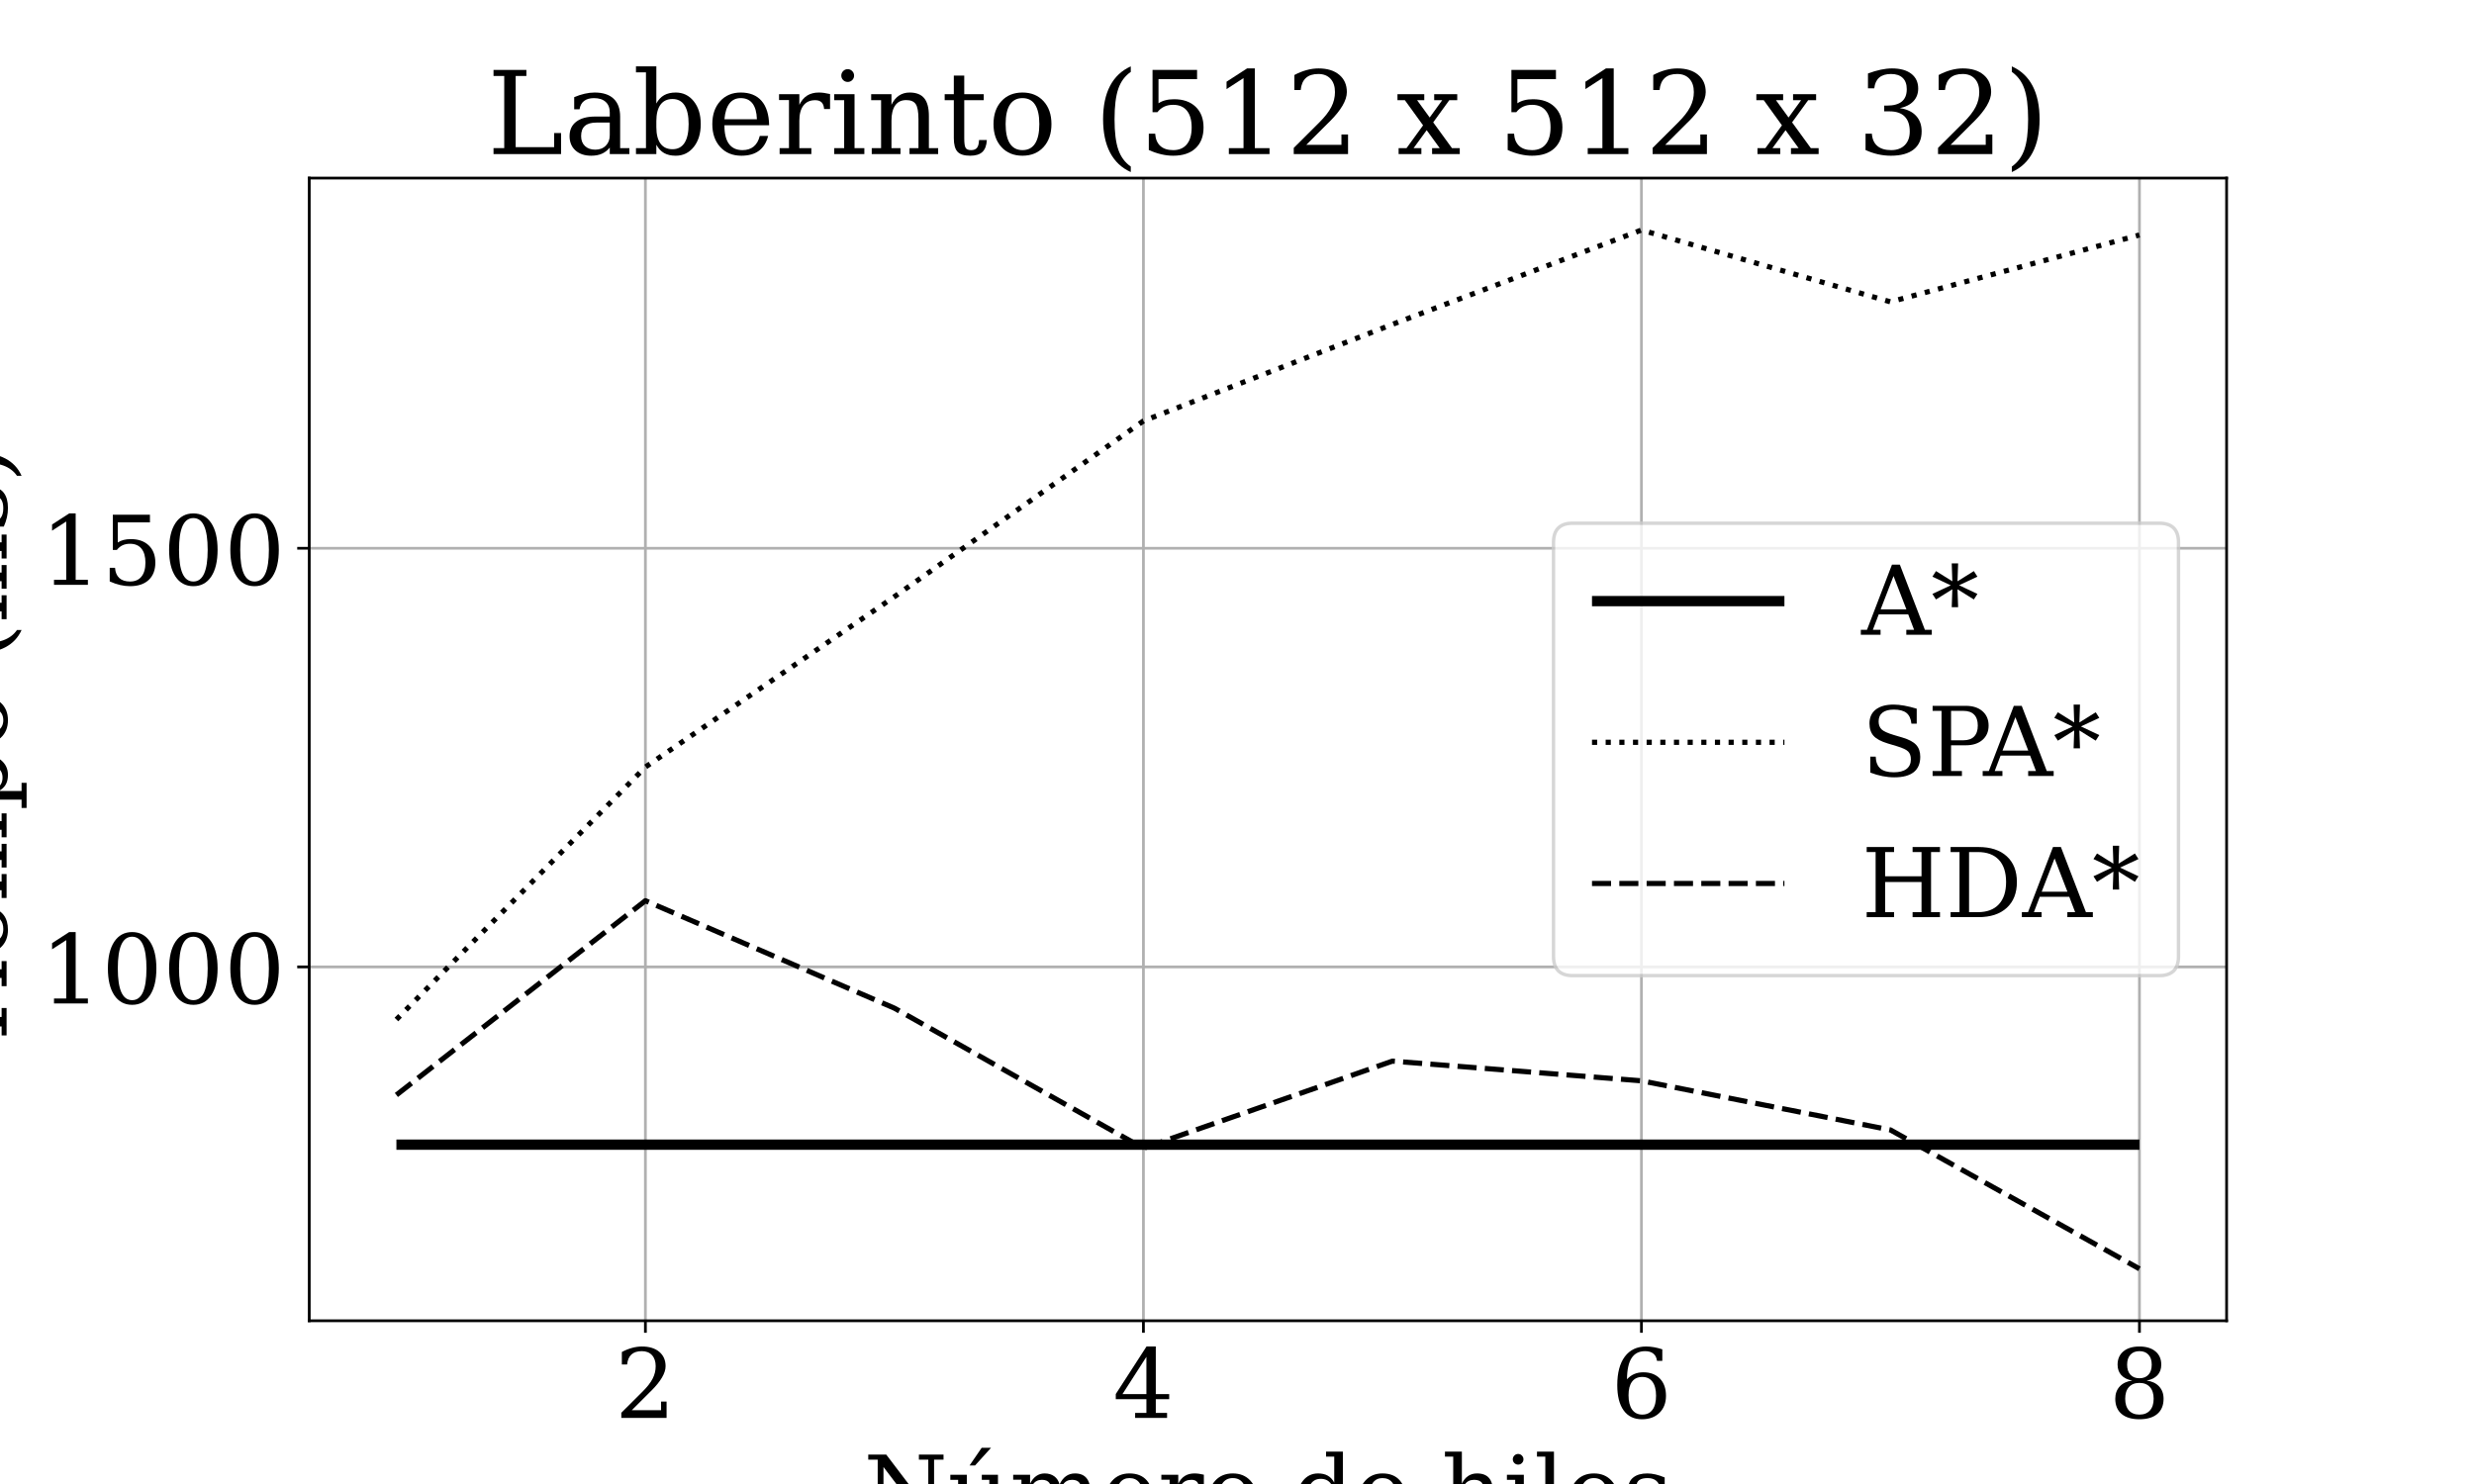
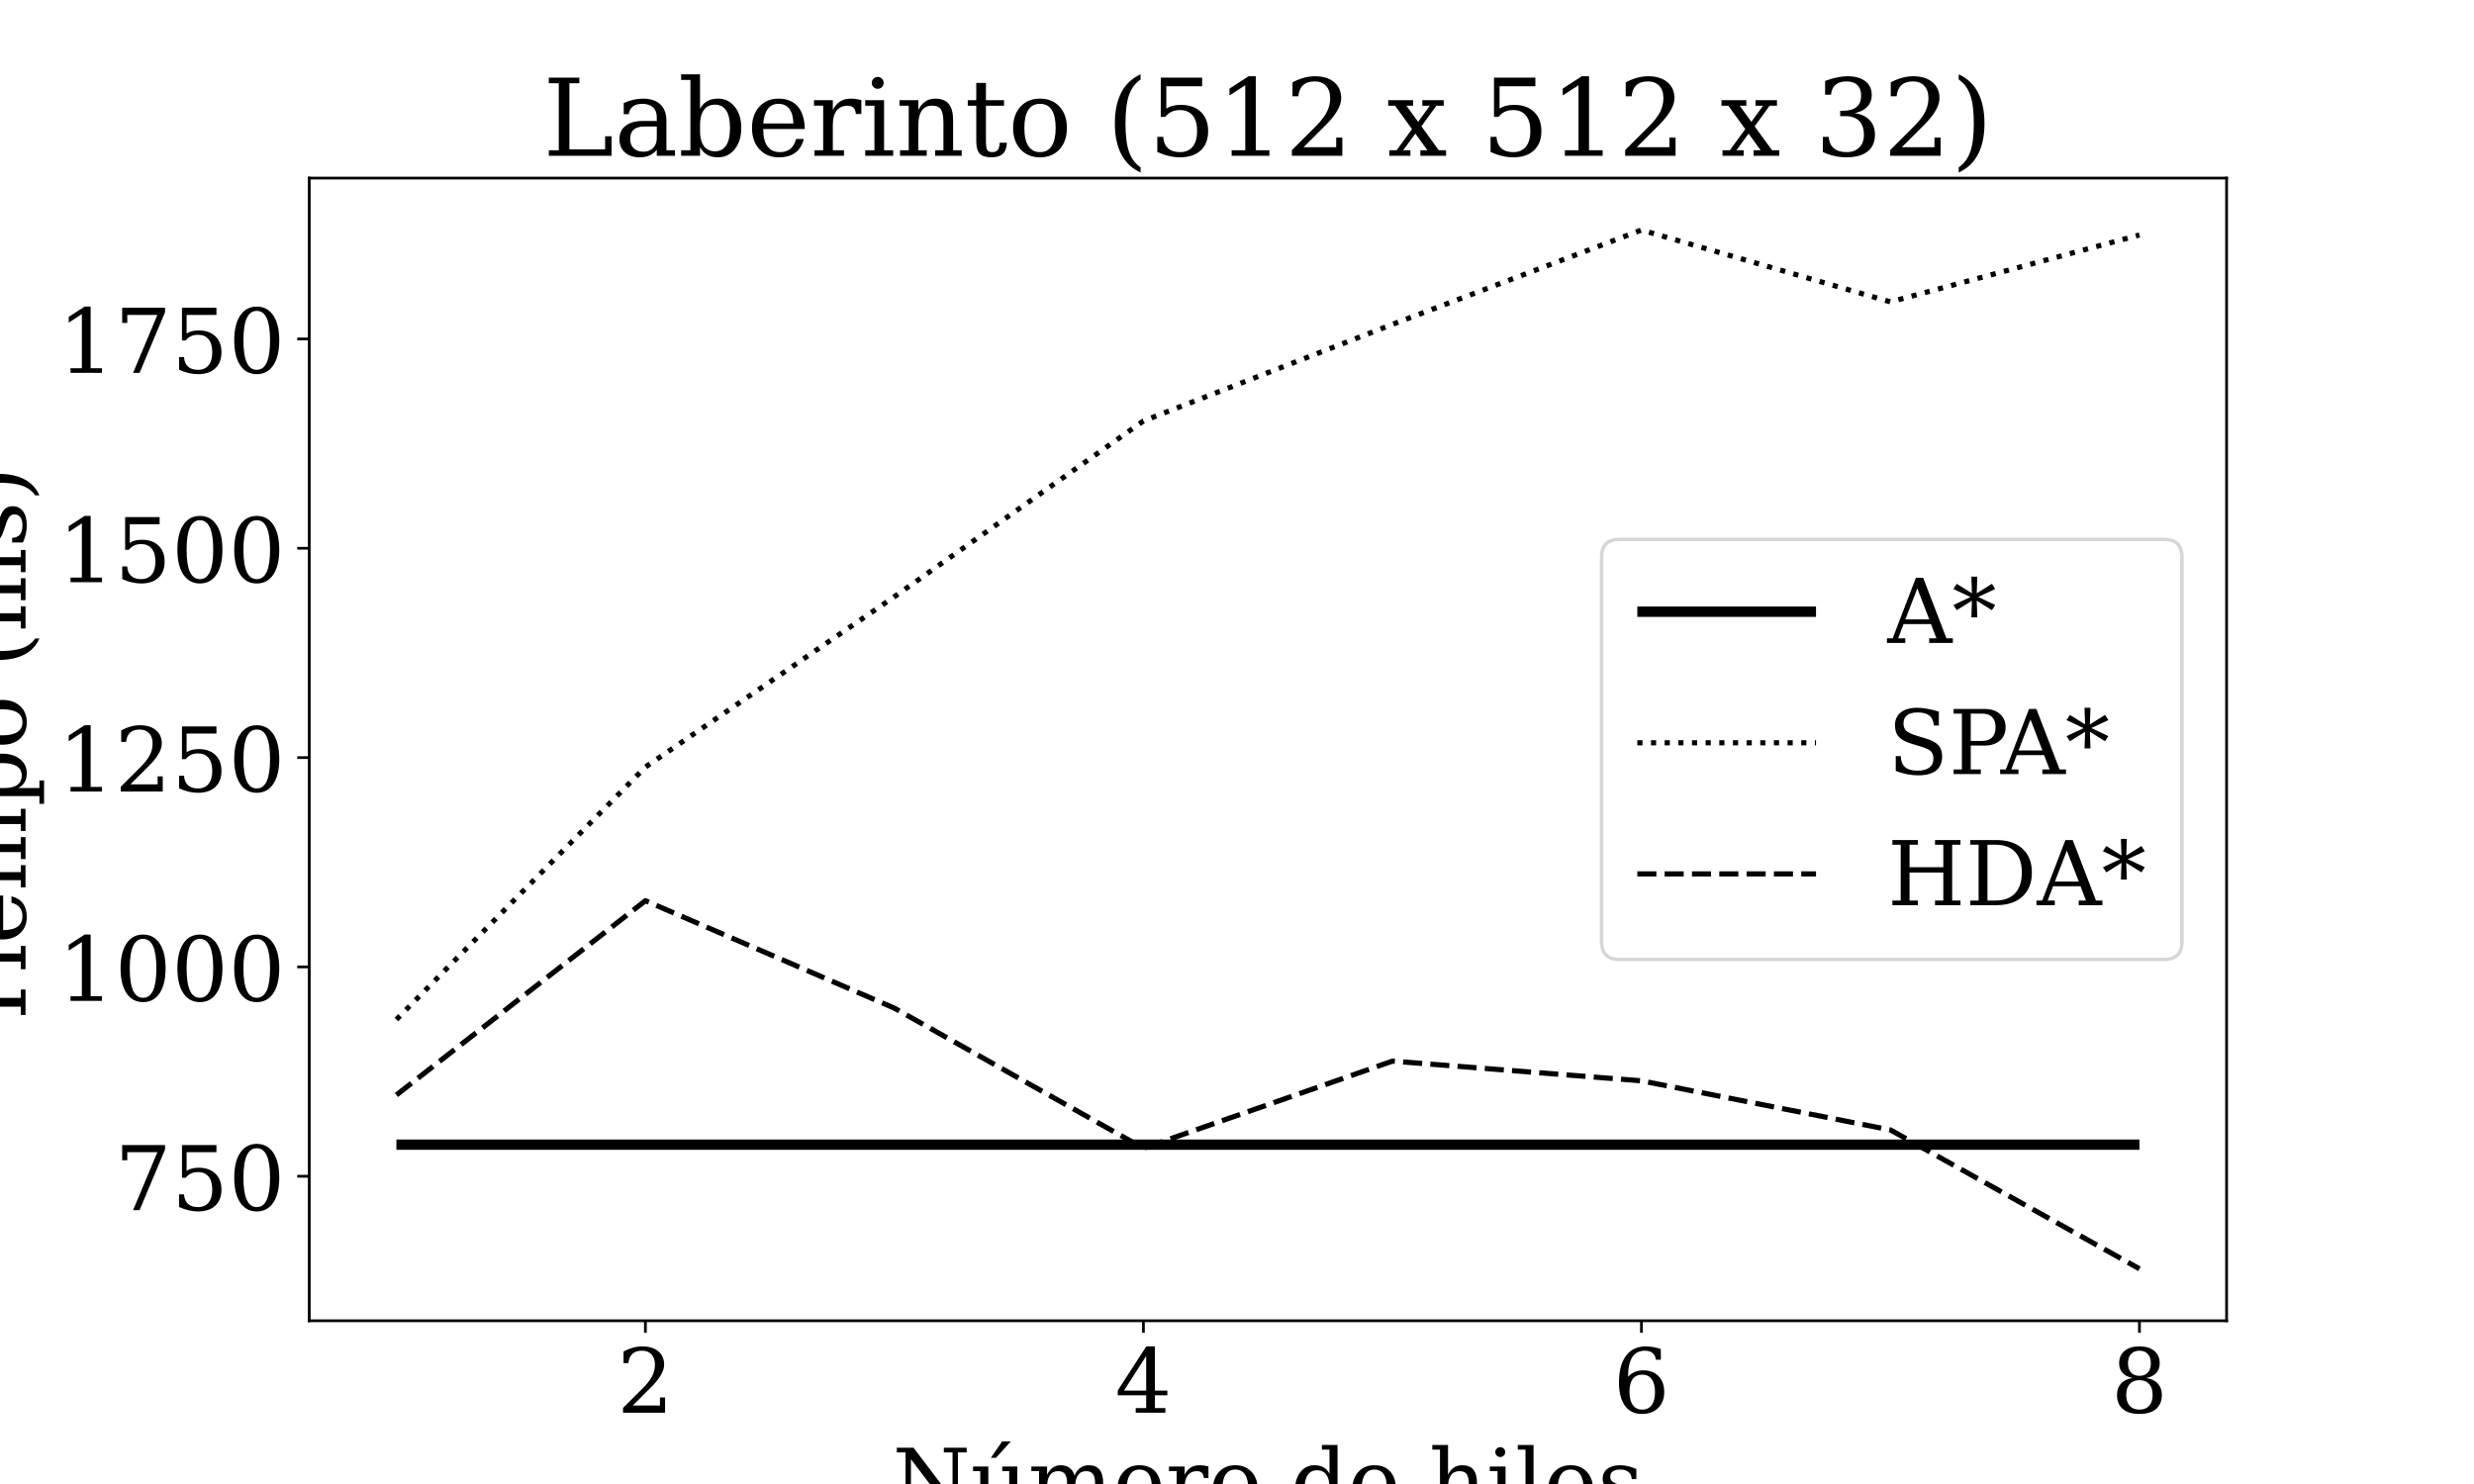
<svg xmlns="http://www.w3.org/2000/svg" xmlns:xlink="http://www.w3.org/1999/xlink" width="720pt" height="432pt" viewBox="0 0 720 432" version="1.1">
  <defs>
    <style type="text/css">*{stroke-linejoin: round; stroke-linecap: butt}</style>
  </defs>
  <g id="figure_1">
    <g id="patch_1">
      <path d="M 0 432  L 720 432  L 720 0  L 0 0  z " style="fill: #ffffff" />
    </g>
    <g id="axes_1">
      <g id="patch_2">
        <path d="M 90 384.48  L 648 384.48  L 648 51.84  L 90 51.84  z " style="fill: #ffffff" />
      </g>
      <g id="matplotlib.axis_1">
        <g id="xtick_1">
          <g id="line2d_1">
-             <path d="M 187.831 384.48  L 187.831 51.84  " clip-path="url(#pcaa7abda7f)" style="fill: none; stroke: #b0b0b0; stroke-width: 0.8; stroke-linecap: square" />
-           </g>
+             <defs>
+               <path id="m6c9064ad43" d="M 0 0  L 0 3.5  " style="stroke: #000000; stroke-width: 0.8" />
+             </defs>
+             <g>
+               <use xlink:href="#m6c9064ad43" x="187.831" y="384.48" style="stroke: #000000; stroke-width: 0.8" />
+             </g>
+           </g>
+           <g id="text_1">
+             <g transform="translate(179.5599 411.2359) scale(0.26 -0.26)">
+               <defs>
+                 <path id="DejaVuSerif-32" d="M 819 3553  L 469 3553  L 469 4384  Q 803 4563 1142 4656  Q 1481 4750 1806 4750  Q 2534 4750 2956 4397  Q 3378 4044 3378 3438  Q 3378 2753 2422 1800  Q 2347 1728 2309 1691  L 1131 513  L 3078 513  L 3078 1088  L 3444 1088  L 3444 0  L 434 0  L 434 341  L 1850 1753  Q 2319 2222 2519 2614  Q 2719 3006 2719 3438  Q 2719 3909 2473 4175  Q 2228 4441 1797 4441  Q 1350 4441 1106 4219  Q 863 3997 819 3553  z " transform="scale(0.015625)" />
+               </defs>
+               <use xlink:href="#DejaVuSerif-32" />
+             </g>
+           </g>
+         </g>
+         <g id="xtick_2">
          <g id="line2d_2">
-             <defs>
-               <path id="m6fc3410473" d="M 0 0  L 0 3.5  " style="stroke: #000000; stroke-width: 0.8" />
-             </defs>
-             <g>
-               <use xlink:href="#m6fc3410473" x="187.831" y="384.48" style="stroke: #000000; stroke-width: 0.8" />
-             </g>
-           </g>
-           <g id="text_1">
-             <g transform="translate(178.9237 412.7556) scale(0.28 -0.28)">
-               <defs>
-                 <path id="DejaVuSerif-32" d="M 819 3553  L 469 3553  L 469 4384  Q 803 4563 1142 4656  Q 1481 4750 1806 4750  Q 2534 4750 2956 4397  Q 3378 4044 3378 3438  Q 3378 2753 2422 1800  Q 2347 1728 2309 1691  L 1131 513  L 3078 513  L 3078 1088  L 3444 1088  L 3444 0  L 434 0  L 434 341  L 1850 1753  Q 2319 2222 2519 2614  Q 2719 3006 2719 3438  Q 2719 3909 2473 4175  Q 2228 4441 1797 4441  Q 1350 4441 1106 4219  Q 863 3997 819 3553  z " transform="scale(0.015625)" />
-               </defs>
-               <use xlink:href="#DejaVuSerif-32" />
-             </g>
-           </g>
-         </g>
-         <g id="xtick_2">
+             <g>
+               <use xlink:href="#m6c9064ad43" x="332.766" y="384.48" style="stroke: #000000; stroke-width: 0.8" />
+             </g>
+           </g>
+           <g id="text_2">
+             <g transform="translate(324.495 411.2359) scale(0.26 -0.26)">
+               <defs>
+                 <path id="DejaVuSerif-34" d="M 2234 1581  L 2234 4063  L 641 1581  L 2234 1581  z M 3609 0  L 1484 0  L 1484 331  L 2234 331  L 2234 1247  L 197 1247  L 197 1588  L 2241 4750  L 2859 4750  L 2859 1581  L 3750 1581  L 3750 1247  L 2859 1247  L 2859 331  L 3609 331  L 3609 0  z " transform="scale(0.015625)" />
+               </defs>
+               <use xlink:href="#DejaVuSerif-34" />
+             </g>
+           </g>
+         </g>
+         <g id="xtick_3">
          <g id="line2d_3">
-             <path d="M 332.766 384.48  L 332.766 51.84  " clip-path="url(#pcaa7abda7f)" style="fill: none; stroke: #b0b0b0; stroke-width: 0.8; stroke-linecap: square" />
-           </g>
+             <g>
+               <use xlink:href="#m6c9064ad43" x="477.701" y="384.48" style="stroke: #000000; stroke-width: 0.8" />
+             </g>
+           </g>
+           <g id="text_3">
+             <g transform="translate(469.43 411.2359) scale(0.26 -0.26)">
+               <defs>
+                 <path id="DejaVuSerif-36" d="M 2094 219  Q 2534 219 2771 542  Q 3009 866 3009 1472  Q 3009 2078 2771 2401  Q 2534 2725 2094 2725  Q 1647 2725 1412 2412  Q 1178 2100 1178 1509  Q 1178 888 1415 553  Q 1653 219 2094 219  z M 1075 2569  Q 1288 2803 1556 2918  Q 1825 3034 2163 3034  Q 2859 3034 3264 2615  Q 3669 2197 3669 1472  Q 3669 763 3233 336  Q 2797 -91 2069 -91  Q 1278 -91 853 498  Q 428 1088 428 2181  Q 428 3406 931 4078  Q 1434 4750 2350 4750  Q 2597 4750 2869 4703  Q 3141 4656 3425 4563  L 3425 3794  L 3072 3794  Q 3034 4109 2831 4275  Q 2628 4441 2284 4441  Q 1678 4441 1381 3981  Q 1084 3522 1075 2569  z " transform="scale(0.015625)" />
+               </defs>
+               <use xlink:href="#DejaVuSerif-36" />
+             </g>
+           </g>
+         </g>
+         <g id="xtick_4">
          <g id="line2d_4">
            <g>
-               <use xlink:href="#m6fc3410473" x="332.766" y="384.48" style="stroke: #000000; stroke-width: 0.8" />
-             </g>
-           </g>
-           <g id="text_2">
-             <g transform="translate(323.8587 412.7556) scale(0.28 -0.28)">
-               <defs>
-                 <path id="DejaVuSerif-34" d="M 2234 1581  L 2234 4063  L 641 1581  L 2234 1581  z M 3609 0  L 1484 0  L 1484 331  L 2234 331  L 2234 1247  L 197 1247  L 197 1588  L 2241 4750  L 2859 4750  L 2859 1581  L 3750 1581  L 3750 1247  L 2859 1247  L 2859 331  L 3609 331  L 3609 0  z " transform="scale(0.015625)" />
-               </defs>
-               <use xlink:href="#DejaVuSerif-34" />
-             </g>
-           </g>
-         </g>
-         <g id="xtick_3">
-           <g id="line2d_5">
-             <path d="M 477.701 384.48  L 477.701 51.84  " clip-path="url(#pcaa7abda7f)" style="fill: none; stroke: #b0b0b0; stroke-width: 0.8; stroke-linecap: square" />
-           </g>
-           <g id="line2d_6">
-             <g>
-               <use xlink:href="#m6fc3410473" x="477.701" y="384.48" style="stroke: #000000; stroke-width: 0.8" />
-             </g>
-           </g>
-           <g id="text_3">
-             <g transform="translate(468.7938 412.7556) scale(0.28 -0.28)">
-               <defs>
-                 <path id="DejaVuSerif-36" d="M 2094 219  Q 2534 219 2771 542  Q 3009 866 3009 1472  Q 3009 2078 2771 2401  Q 2534 2725 2094 2725  Q 1647 2725 1412 2412  Q 1178 2100 1178 1509  Q 1178 888 1415 553  Q 1653 219 2094 219  z M 1075 2569  Q 1288 2803 1556 2918  Q 1825 3034 2163 3034  Q 2859 3034 3264 2615  Q 3669 2197 3669 1472  Q 3669 763 3233 336  Q 2797 -91 2069 -91  Q 1278 -91 853 498  Q 428 1088 428 2181  Q 428 3406 931 4078  Q 1434 4750 2350 4750  Q 2597 4750 2869 4703  Q 3141 4656 3425 4563  L 3425 3794  L 3072 3794  Q 3034 4109 2831 4275  Q 2628 4441 2284 4441  Q 1678 4441 1381 3981  Q 1084 3522 1075 2569  z " transform="scale(0.015625)" />
-               </defs>
-               <use xlink:href="#DejaVuSerif-36" />
-             </g>
-           </g>
-         </g>
-         <g id="xtick_4">
-           <g id="line2d_7">
-             <path d="M 622.636 384.48  L 622.636 51.84  " clip-path="url(#pcaa7abda7f)" style="fill: none; stroke: #b0b0b0; stroke-width: 0.8; stroke-linecap: square" />
-           </g>
-           <g id="line2d_8">
-             <g>
-               <use xlink:href="#m6fc3410473" x="622.636" y="384.48" style="stroke: #000000; stroke-width: 0.8" />
+               <use xlink:href="#m6c9064ad43" x="622.636" y="384.48" style="stroke: #000000; stroke-width: 0.8" />
            </g>
          </g>
          <g id="text_4">
-             <g transform="translate(613.7289 412.7556) scale(0.28 -0.28)">
+             <g transform="translate(614.3651 411.2359) scale(0.26 -0.26)">
              <defs>
                <path id="DejaVuSerif-38" d="M 2981 1275  Q 2981 1775 2732 2051  Q 2484 2328 2034 2328  Q 1584 2328 1336 2051  Q 1088 1775 1088 1275  Q 1088 772 1336 495  Q 1584 219 2034 219  Q 2484 219 2732 495  Q 2981 772 2981 1275  z M 2853 3541  Q 2853 3966 2637 4203  Q 2422 4441 2034 4441  Q 1650 4441 1433 4203  Q 1216 3966 1216 3541  Q 1216 3113 1433 2875  Q 1650 2638 2034 2638  Q 2422 2638 2637 2875  Q 2853 3113 2853 3541  z M 2516 2484  Q 3047 2413 3344 2092  Q 3641 1772 3641 1275  Q 3641 619 3225 264  Q 2809 -91 2034 -91  Q 1263 -91 845 264  Q 428 619 428 1275  Q 428 1772 725 2092  Q 1022 2413 1556 2484  Q 1084 2569 832 2842  Q 581 3116 581 3541  Q 581 4103 968 4426  Q 1356 4750 2034 4750  Q 2713 4750 3100 4426  Q 3488 4103 3488 3541  Q 3488 3116 3236 2842  Q 2984 2569 2516 2484  z " transform="scale(0.015625)" />
              </defs>
              <use xlink:href="#DejaVuSerif-38" />
            </g>
          </g>
        </g>
        <g id="text_5">
-           <g transform="translate(251.3191 443.8544) scale(0.28 -0.28)">
+           <g transform="translate(259.7248 440.3991) scale(0.26 -0.26)">
            <defs>
              <path id="DejaVuSerif-4e" d="M 313 0  L 313 331  L 941 331  L 941 4331  L 313 4331  L 313 4666  L 1509 4666  L 4306 984  L 4306 4331  L 3681 4331  L 3681 4666  L 5319 4666  L 5319 4331  L 4691 4331  L 4691 -91  L 4313 -91  L 1325 3841  L 1325 331  L 1953 331  L 1953 0  L 313 0  z " transform="scale(0.015625)" />
              <path id="DejaVuSerif-fa" d="M 2266 3322  L 3341 3322  L 3341 331  L 3884 331  L 3884 0  L 2766 0  L 2766 588  Q 2606 256 2353 82  Q 2100 -91 1766 -91  Q 1213 -91 952 223  Q 691 538 691 1209  L 691 2988  L 172 2988  L 172 3322  L 1269 3322  L 1269 1388  Q 1269 781 1417 556  Q 1566 331 1947 331  Q 2347 331 2556 625  Q 2766 919 2766 1478  L 2766 2988  L 2266 2988  L 2266 3322  z M 2258 5119  L 2880 5119  L 1818 3944  L 1452 3944  L 2258 5119  z " transform="scale(0.015625)" />
              <path id="DejaVuSerif-6d" d="M 3316 2675  Q 3481 3041 3739 3227  Q 3997 3413 4341 3413  Q 4863 3413 5119 3089  Q 5375 2766 5375 2113  L 5375 331  L 5894 331  L 5894 0  L 4300 0  L 4300 331  L 4800 331  L 4800 2047  Q 4800 2556 4650 2772  Q 4500 2988 4153 2988  Q 3769 2988 3567 2697  Q 3366 2406 3366 1850  L 3366 331  L 3866 331  L 3866 0  L 2291 0  L 2291 331  L 2791 331  L 2791 2069  Q 2791 2566 2641 2777  Q 2491 2988 2144 2988  Q 1759 2988 1557 2697  Q 1356 2406 1356 1850  L 1356 331  L 1856 331  L 1856 0  L 263 0  L 263 331  L 781 331  L 781 2994  L 231 2994  L 231 3322  L 1356 3322  L 1356 2731  Q 1516 3063 1762 3238  Q 2009 3413 2322 3413  Q 2709 3413 2968 3220  Q 3228 3028 3316 2675  z " transform="scale(0.015625)" />
              <path id="DejaVuSerif-65" d="M 3469 1600  L 991 1600  L 991 1575  Q 991 903 1244 561  Q 1497 219 1991 219  Q 2369 219 2611 417  Q 2853 616 2950 1006  L 3413 1006  Q 3275 459 2904 184  Q 2534 -91 1931 -91  Q 1203 -91 761 389  Q 319 869 319 1663  Q 319 2450 753 2931  Q 1188 3413 1894 3413  Q 2647 3413 3050 2948  Q 3453 2484 3469 1600  z M 2791 1931  Q 2772 2513 2545 2808  Q 2319 3103 1894 3103  Q 1497 3103 1269 2806  Q 1041 2509 991 1931  L 2791 1931  z " transform="scale(0.015625)" />
              <path id="DejaVuSerif-72" d="M 3059 3328  L 3059 2497  L 2728 2497  Q 2713 2744 2591 2866  Q 2469 2988 2234 2988  Q 1809 2988 1582 2694  Q 1356 2400 1356 1850  L 1356 331  L 2022 331  L 2022 0  L 263 0  L 263 331  L 781 331  L 781 2994  L 231 2994  L 231 3322  L 1356 3322  L 1356 2731  Q 1525 3078 1790 3245  Q 2056 3413 2438 3413  Q 2578 3413 2733 3391  Q 2888 3369 3059 3328  z " transform="scale(0.015625)" />
              <path id="DejaVuSerif-6f" d="M 1925 219  Q 2388 219 2623 584  Q 2859 950 2859 1663  Q 2859 2375 2623 2739  Q 2388 3103 1925 3103  Q 1463 3103 1227 2739  Q 991 2375 991 1663  Q 991 950 1228 584  Q 1466 219 1925 219  z M 1925 -91  Q 1200 -91 759 389  Q 319 869 319 1663  Q 319 2456 758 2934  Q 1197 3413 1925 3413  Q 2653 3413 3092 2934  Q 3531 2456 3531 1663  Q 3531 869 3092 389  Q 2653 -91 1925 -91  z " transform="scale(0.015625)" />
              <path id="DejaVuSerif-20" transform="scale(0.015625)" />
              <path id="DejaVuSerif-64" d="M 3359 331  L 3909 331  L 3909 0  L 2784 0  L 2784 519  Q 2616 206 2355 57  Q 2094 -91 1709 -91  Q 1097 -91 708 395  Q 319 881 319 1663  Q 319 2444 706 2928  Q 1094 3413 1709 3413  Q 2094 3413 2355 3264  Q 2616 3116 2784 2803  L 2784 4531  L 2241 4531  L 2241 4863  L 3359 4863  L 3359 331  z M 2784 1497  L 2784 1825  Q 2784 2422 2554 2737  Q 2325 3053 1888 3053  Q 1444 3053 1217 2703  Q 991 2353 991 1663  Q 991 975 1217 622  Q 1444 269 1888 269  Q 2325 269 2554 583  Q 2784 897 2784 1497  z " transform="scale(0.015625)" />
              <path id="DejaVuSerif-68" d="M 263 0  L 263 331  L 781 331  L 781 4531  L 231 4531  L 231 4863  L 1356 4863  L 1356 2731  Q 1516 3069 1770 3241  Q 2025 3413 2363 3413  Q 2913 3413 3172 3097  Q 3431 2781 3431 2113  L 3431 331  L 3944 331  L 3944 0  L 2356 0  L 2356 331  L 2853 331  L 2853 1931  Q 2853 2541 2704 2764  Q 2556 2988 2175 2988  Q 1775 2988 1565 2697  Q 1356 2406 1356 1850  L 1356 331  L 1856 331  L 1856 0  L 263 0  z " transform="scale(0.015625)" />
              <path id="DejaVuSerif-69" d="M 622 4353  Q 622 4497 726 4603  Q 831 4709 978 4709  Q 1122 4709 1226 4603  Q 1331 4497 1331 4353  Q 1331 4206 1228 4103  Q 1125 4000 978 4000  Q 831 4000 726 4103  Q 622 4206 622 4353  z M 1356 331  L 1900 331  L 1900 0  L 231 0  L 231 331  L 781 331  L 781 2988  L 231 2988  L 231 3322  L 1356 3322  L 1356 331  z " transform="scale(0.015625)" />
              <path id="DejaVuSerif-6c" d="M 1313 331  L 1856 331  L 1856 0  L 184 0  L 184 331  L 738 331  L 738 4531  L 184 4531  L 184 4863  L 1313 4863  L 1313 331  z " transform="scale(0.015625)" />
              <path id="DejaVuSerif-73" d="M 359 184  L 359 959  L 691 959  Q 703 588 923 403  Q 1144 219 1575 219  Q 1963 219 2166 364  Q 2369 509 2369 788  Q 2369 1006 2220 1140  Q 2072 1275 1594 1428  L 1178 1569  Q 750 1706 558 1912  Q 366 2119 366 2438  Q 366 2894 700 3153  Q 1034 3413 1625 3413  Q 1888 3413 2178 3344  Q 2469 3275 2778 3144  L 2778 2419  L 2447 2419  Q 2434 2741 2221 2922  Q 2009 3103 1644 3103  Q 1281 3103 1095 2975  Q 909 2847 909 2591  Q 909 2381 1050 2254  Q 1191 2128 1613 1997  L 2069 1856  Q 2541 1709 2748 1489  Q 2956 1269 2956 922  Q 2956 450 2595 179  Q 2234 -91 1600 -91  Q 1278 -91 972 -22  Q 666 47 359 184  z " transform="scale(0.015625)" />
            </defs>
            <use xlink:href="#DejaVuSerif-4e" />
-             <use xlink:href="#DejaVuSerif-fa" x="87.5" />
-             <use xlink:href="#DejaVuSerif-6d" x="151.904" />
-             <use xlink:href="#DejaVuSerif-65" x="246.729" />
-             <use xlink:href="#DejaVuSerif-72" x="305.908" />
-             <use xlink:href="#DejaVuSerif-6f" x="353.711" />
-             <use xlink:href="#DejaVuSerif-20" x="413.916" />
-             <use xlink:href="#DejaVuSerif-64" x="445.703" />
-             <use xlink:href="#DejaVuSerif-65" x="509.717" />
-             <use xlink:href="#DejaVuSerif-20" x="568.896" />
-             <use xlink:href="#DejaVuSerif-68" x="600.684" />
-             <use xlink:href="#DejaVuSerif-69" x="665.088" />
-             <use xlink:href="#DejaVuSerif-6c" x="697.07" />
-             <use xlink:href="#DejaVuSerif-6f" x="729.053" />
-             <use xlink:href="#DejaVuSerif-73" x="789.258" />
+             <use xlink:href="#DejaVuSerif-fa" transform="translate(87.5 0)" />
+             <use xlink:href="#DejaVuSerif-6d" transform="translate(151.9043 0)" />
+             <use xlink:href="#DejaVuSerif-65" transform="translate(246.7285 0)" />
+             <use xlink:href="#DejaVuSerif-72" transform="translate(305.9082 0)" />
+             <use xlink:href="#DejaVuSerif-6f" transform="translate(353.7109 0)" />
+             <use xlink:href="#DejaVuSerif-20" transform="translate(413.916 0)" />
+             <use xlink:href="#DejaVuSerif-64" transform="translate(445.7031 0)" />
+             <use xlink:href="#DejaVuSerif-65" transform="translate(509.7168 0)" />
+             <use xlink:href="#DejaVuSerif-20" transform="translate(568.8965 0)" />
+             <use xlink:href="#DejaVuSerif-68" transform="translate(600.6836 0)" />
+             <use xlink:href="#DejaVuSerif-69" transform="translate(665.0879 0)" />
+             <use xlink:href="#DejaVuSerif-6c" transform="translate(697.0703 0)" />
+             <use xlink:href="#DejaVuSerif-6f" transform="translate(729.0527 0)" />
+             <use xlink:href="#DejaVuSerif-73" transform="translate(789.2578 0)" />
          </g>
        </g>
      </g>
      <g id="matplotlib.axis_2">
        <g id="ytick_1">
+           <g id="line2d_5">
+             <defs>
+               <path id="m38584299e7" d="M 0 0  L -3.5 0  " style="stroke: #000000; stroke-width: 0.8" />
+             </defs>
+             <g>
+               <use xlink:href="#m38584299e7" x="90" y="342.408" style="stroke: #000000; stroke-width: 0.8" />
+             </g>
+           </g>
+           <g id="text_6">
+             <g transform="translate(33.3725 352.2858) scale(0.26 -0.26)">
+               <defs>
+                 <path id="DejaVuSerif-37" d="M 3609 4347  L 1784 0  L 1319 0  L 3059 4153  L 903 4153  L 903 3578  L 538 3578  L 538 4666  L 3609 4666  L 3609 4347  z " transform="scale(0.015625)" />
+                 <path id="DejaVuSerif-35" d="M 3219 4666  L 3219 4153  L 1081 4153  L 1081 2816  Q 1244 2928 1461 2984  Q 1678 3041 1947 3041  Q 2703 3041 3140 2622  Q 3578 2203 3578 1478  Q 3578 738 3136 323  Q 2694 -91 1894 -91  Q 1572 -91 1234 -12  Q 897 66 544 225  L 544 1131  L 897 1131  Q 925 688 1179 453  Q 1434 219 1894 219  Q 2388 219 2653 544  Q 2919 869 2919 1478  Q 2919 2084 2655 2407  Q 2391 2731 1894 2731  Q 1613 2731 1398 2631  Q 1184 2531 1019 2322  L 750 2322  L 750 4666  L 3219 4666  z " transform="scale(0.015625)" />
+                 <path id="DejaVuSerif-30" d="M 2034 219  Q 2513 219 2750 744  Q 2988 1269 2988 2328  Q 2988 3391 2750 3916  Q 2513 4441 2034 4441  Q 1556 4441 1318 3916  Q 1081 3391 1081 2328  Q 1081 1269 1318 744  Q 1556 219 2034 219  z M 2034 -91  Q 1275 -91 848 546  Q 422 1184 422 2328  Q 422 3475 848 4112  Q 1275 4750 2034 4750  Q 2797 4750 3222 4112  Q 3647 3475 3647 2328  Q 3647 1184 3222 546  Q 2797 -91 2034 -91  z " transform="scale(0.015625)" />
+               </defs>
+               <use xlink:href="#DejaVuSerif-37" />
+               <use xlink:href="#DejaVuSerif-35" transform="translate(63.62305 0)" />
+               <use xlink:href="#DejaVuSerif-30" transform="translate(127.2461 0)" />
+             </g>
+           </g>
+         </g>
+         <g id="ytick_2">
+           <g id="line2d_6">
+             <g>
+               <use xlink:href="#m38584299e7" x="90" y="281.473" style="stroke: #000000; stroke-width: 0.8" />
+             </g>
+           </g>
+           <g id="text_7">
+             <g transform="translate(16.83 291.351) scale(0.26 -0.26)">
+               <defs>
+                 <path id="DejaVuSerif-31" d="M 909 0  L 909 331  L 1722 331  L 1722 4213  L 781 3603  L 781 4013  L 1919 4750  L 2350 4750  L 2350 331  L 3163 331  L 3163 0  L 909 0  z " transform="scale(0.015625)" />
+               </defs>
+               <use xlink:href="#DejaVuSerif-31" />
+               <use xlink:href="#DejaVuSerif-30" transform="translate(63.62305 0)" />
+               <use xlink:href="#DejaVuSerif-30" transform="translate(127.2461 0)" />
+               <use xlink:href="#DejaVuSerif-30" transform="translate(190.8691 0)" />
+             </g>
+           </g>
+         </g>
+         <g id="ytick_3">
+           <g id="line2d_7">
+             <g>
+               <use xlink:href="#m38584299e7" x="90" y="220.538" style="stroke: #000000; stroke-width: 0.8" />
+             </g>
+           </g>
+           <g id="text_8">
+             <g transform="translate(16.83 230.4162) scale(0.26 -0.26)">
+               <use xlink:href="#DejaVuSerif-31" />
+               <use xlink:href="#DejaVuSerif-32" transform="translate(63.62305 0)" />
+               <use xlink:href="#DejaVuSerif-35" transform="translate(127.2461 0)" />
+               <use xlink:href="#DejaVuSerif-30" transform="translate(190.8691 0)" />
+             </g>
+           </g>
+         </g>
+         <g id="ytick_4">
+           <g id="line2d_8">
+             <g>
+               <use xlink:href="#m38584299e7" x="90" y="159.603" style="stroke: #000000; stroke-width: 0.8" />
+             </g>
+           </g>
+           <g id="text_9">
+             <g transform="translate(16.83 169.4814) scale(0.26 -0.26)">
+               <use xlink:href="#DejaVuSerif-31" />
+               <use xlink:href="#DejaVuSerif-35" transform="translate(63.62305 0)" />
+               <use xlink:href="#DejaVuSerif-30" transform="translate(127.2461 0)" />
+               <use xlink:href="#DejaVuSerif-30" transform="translate(190.8691 0)" />
+             </g>
+           </g>
+         </g>
+         <g id="ytick_5">
          <g id="line2d_9">
-             <path d="M 90 281.473  L 648 281.473  " clip-path="url(#pcaa7abda7f)" style="fill: none; stroke: #b0b0b0; stroke-width: 0.8; stroke-linecap: square" />
-           </g>
-           <g id="line2d_10">
-             <defs>
-               <path id="m1b494454c8" d="M 0 0  L -3.5 0  " style="stroke: #000000; stroke-width: 0.8" />
-             </defs>
-             <g>
-               <use xlink:href="#m1b494454c8" x="90" y="281.473" style="stroke: #000000; stroke-width: 0.8" />
-             </g>
-           </g>
-           <g id="text_6">
-             <g transform="translate(11.74 292.1108) scale(0.28 -0.28)">
-               <defs>
-                 <path id="DejaVuSerif-31" d="M 909 0  L 909 331  L 1722 331  L 1722 4213  L 781 3603  L 781 4013  L 1919 4750  L 2350 4750  L 2350 331  L 3163 331  L 3163 0  L 909 0  z " transform="scale(0.015625)" />
-                 <path id="DejaVuSerif-30" d="M 2034 219  Q 2513 219 2750 744  Q 2988 1269 2988 2328  Q 2988 3391 2750 3916  Q 2513 4441 2034 4441  Q 1556 4441 1318 3916  Q 1081 3391 1081 2328  Q 1081 1269 1318 744  Q 1556 219 2034 219  z M 2034 -91  Q 1275 -91 848 546  Q 422 1184 422 2328  Q 422 3475 848 4112  Q 1275 4750 2034 4750  Q 2797 4750 3222 4112  Q 3647 3475 3647 2328  Q 3647 1184 3222 546  Q 2797 -91 2034 -91  z " transform="scale(0.015625)" />
-               </defs>
+             <g>
+               <use xlink:href="#m38584299e7" x="90" y="98.669" style="stroke: #000000; stroke-width: 0.8" />
+             </g>
+           </g>
+           <g id="text_10">
+             <g transform="translate(16.83 108.5465) scale(0.26 -0.26)">
              <use xlink:href="#DejaVuSerif-31" />
-               <use xlink:href="#DejaVuSerif-30" x="63.623" />
-               <use xlink:href="#DejaVuSerif-30" x="127.246" />
-               <use xlink:href="#DejaVuSerif-30" x="190.869" />
-             </g>
-           </g>
-         </g>
-         <g id="ytick_2">
-           <g id="line2d_11">
-             <path d="M 90 159.603  L 648 159.603  " clip-path="url(#pcaa7abda7f)" style="fill: none; stroke: #b0b0b0; stroke-width: 0.8; stroke-linecap: square" />
-           </g>
-           <g id="line2d_12">
-             <g>
-               <use xlink:href="#m1b494454c8" x="90" y="159.603" style="stroke: #000000; stroke-width: 0.8" />
-             </g>
-           </g>
-           <g id="text_7">
-             <g transform="translate(11.74 170.2412) scale(0.28 -0.28)">
-               <defs>
-                 <path id="DejaVuSerif-35" d="M 3219 4666  L 3219 4153  L 1081 4153  L 1081 2816  Q 1244 2928 1461 2984  Q 1678 3041 1947 3041  Q 2703 3041 3140 2622  Q 3578 2203 3578 1478  Q 3578 738 3136 323  Q 2694 -91 1894 -91  Q 1572 -91 1234 -12  Q 897 66 544 225  L 544 1131  L 897 1131  Q 925 688 1179 453  Q 1434 219 1894 219  Q 2388 219 2653 544  Q 2919 869 2919 1478  Q 2919 2084 2655 2407  Q 2391 2731 1894 2731  Q 1613 2731 1398 2631  Q 1184 2531 1019 2322  L 750 2322  L 750 4666  L 3219 4666  z " transform="scale(0.015625)" />
-               </defs>
-               <use xlink:href="#DejaVuSerif-31" />
-               <use xlink:href="#DejaVuSerif-35" x="63.623" />
-               <use xlink:href="#DejaVuSerif-30" x="127.246" />
-               <use xlink:href="#DejaVuSerif-30" x="190.869" />
-             </g>
-           </g>
-         </g>
-         <g id="text_8">
-           <g transform="translate(1.916875 306.7625) rotate(-90) scale(0.28 -0.28)">
+               <use xlink:href="#DejaVuSerif-37" transform="translate(63.62305 0)" />
+               <use xlink:href="#DejaVuSerif-35" transform="translate(127.2461 0)" />
+               <use xlink:href="#DejaVuSerif-30" transform="translate(190.8691 0)" />
+             </g>
+           </g>
+         </g>
+         <g id="text_11">
+           <g transform="translate(7.422812 300.4337) rotate(-90) scale(0.26 -0.26)">
            <defs>
              <path id="DejaVuSerif-54" d="M 1222 0  L 1222 331  L 1819 331  L 1819 4294  L 447 4294  L 447 3566  L 63 3566  L 63 4666  L 4206 4666  L 4206 3566  L 3822 3566  L 3822 4294  L 2450 4294  L 2450 331  L 3047 331  L 3047 0  L 1222 0  z " transform="scale(0.015625)" />
              <path id="DejaVuSerif-70" d="M 1313 1825  L 1313 1497  Q 1313 897 1542 583  Q 1772 269 2209 269  Q 2650 269 2876 622  Q 3103 975 3103 1663  Q 3103 2353 2876 2703  Q 2650 3053 2209 3053  Q 1772 3053 1542 2737  Q 1313 2422 1313 1825  z M 738 2988  L 184 2988  L 184 3322  L 1313 3322  L 1313 2803  Q 1481 3116 1742 3264  Q 2003 3413 2388 3413  Q 3000 3413 3387 2928  Q 3775 2444 3775 1663  Q 3775 881 3387 395  Q 3000 -91 2388 -91  Q 2003 -91 1742 57  Q 1481 206 1313 519  L 1313 -997  L 1856 -997  L 1856 -1331  L 184 -1331  L 184 -997  L 738 -997  L 738 2988  z " transform="scale(0.015625)" />
              <path id="DejaVuSerif-28" d="M 2041 -997  Q 1281 -656 893 83  Q 506 822 506 1931  Q 506 3044 893 3783  Q 1281 4522 2041 4863  L 2041 4556  Q 1559 4225 1350 3623  Q 1141 3022 1141 1931  Q 1141 844 1350 242  Q 1559 -359 2041 -691  L 2041 -997  z " transform="scale(0.015625)" />
              <path id="DejaVuSerif-29" d="M 453 -997  L 453 -691  Q 934 -359 1145 242  Q 1356 844 1356 1931  Q 1356 3022 1145 3623  Q 934 4225 453 4556  L 453 4863  Q 1216 4522 1603 3783  Q 1991 3044 1991 1931  Q 1991 822 1603 83  Q 1216 -656 453 -997  z " transform="scale(0.015625)" />
            </defs>
            <use xlink:href="#DejaVuSerif-54" />
-             <use xlink:href="#DejaVuSerif-69" x="66.699" />
-             <use xlink:href="#DejaVuSerif-65" x="98.682" />
-             <use xlink:href="#DejaVuSerif-6d" x="157.861" />
-             <use xlink:href="#DejaVuSerif-70" x="252.686" />
-             <use xlink:href="#DejaVuSerif-6f" x="316.699" />
-             <use xlink:href="#DejaVuSerif-20" x="376.904" />
-             <use xlink:href="#DejaVuSerif-28" x="408.691" />
-             <use xlink:href="#DejaVuSerif-6d" x="447.705" />
-             <use xlink:href="#DejaVuSerif-73" x="542.529" />
-             <use xlink:href="#DejaVuSerif-29" x="593.848" />
+             <use xlink:href="#DejaVuSerif-69" transform="translate(66.69922 0)" />
+             <use xlink:href="#DejaVuSerif-65" transform="translate(98.68164 0)" />
+             <use xlink:href="#DejaVuSerif-6d" transform="translate(157.8613 0)" />
+             <use xlink:href="#DejaVuSerif-70" transform="translate(252.6855 0)" />
+             <use xlink:href="#DejaVuSerif-6f" transform="translate(316.6992 0)" />
+             <use xlink:href="#DejaVuSerif-20" transform="translate(376.9043 0)" />
+             <use xlink:href="#DejaVuSerif-28" transform="translate(408.6914 0)" />
+             <use xlink:href="#DejaVuSerif-6d" transform="translate(447.7051 0)" />
+             <use xlink:href="#DejaVuSerif-73" transform="translate(542.5293 0)" />
+             <use xlink:href="#DejaVuSerif-29" transform="translate(593.8477 0)" />
          </g>
        </g>
      </g>
      <g id="LineCollection_1">
-         <path d="M 115.364 333.213  L 622.636 333.213  " clip-path="url(#pcaa7abda7f)" style="fill: none; stroke: #000000; stroke-width: 3" />
-       </g>
-       <g id="line2d_13">
-         <path d="M 115.364 296.789  L 187.831 223.282  L 260.299 173.69  L 332.766 122.544  L 405.234 94.42  L 477.701 66.96  L 550.169 87.866  L 622.636 68.403  " clip-path="url(#pcaa7abda7f)" style="fill: none; stroke-dasharray: 1.5,2.475; stroke-dashoffset: 0; stroke: #000000; stroke-width: 1.5" />
-       </g>
-       <g id="line2d_14">
-         <path d="M 115.364 318.755  L 187.831 262.199  L 260.299 293.483  L 332.766 334.258  L 405.234 308.898  L 477.701 314.63  L 550.169 328.929  L 622.636 369.36  " clip-path="url(#pcaa7abda7f)" style="fill: none; stroke-dasharray: 5.55,2.4; stroke-dashoffset: 0; stroke: #000000; stroke-width: 1.5" />
+         <path d="M 115.364 333.213  L 622.636 333.213  " clip-path="url(#pce4ff210cc)" style="fill: none; stroke: #000000; stroke-width: 3" />
+       </g>
+       <g id="line2d_10">
+         <path d="M 115.364 296.789  L 187.831 223.282  L 260.299 173.69  L 332.766 122.544  L 405.234 94.42  L 477.701 66.96  L 550.169 87.866  L 622.636 68.403  " clip-path="url(#pce4ff210cc)" style="fill: none; stroke-dasharray: 1.5,2.475; stroke-dashoffset: 0; stroke: #000000; stroke-width: 1.5" />
+       </g>
+       <g id="line2d_11">
+         <path d="M 115.364 318.755  L 187.831 262.199  L 260.299 293.483  L 332.766 334.258  L 405.234 308.898  L 477.701 314.63  L 550.169 328.929  L 622.636 369.36  " clip-path="url(#pce4ff210cc)" style="fill: none; stroke-dasharray: 5.55,2.4; stroke-dashoffset: 0; stroke: #000000; stroke-width: 1.5" />
      </g>
      <g id="patch_3">
        <path d="M 90 384.48  L 90 51.84  " style="fill: none; stroke: #000000; stroke-width: 0.8; stroke-linejoin: miter; stroke-linecap: square" />
      </g>
      <g id="patch_4">
        <path d="M 648 384.48  L 648 51.84  " style="fill: none; stroke: #000000; stroke-width: 0.8; stroke-linejoin: miter; stroke-linecap: square" />
      </g>
      <g id="patch_5">
        <path d="M 90 384.48  L 648 384.48  " style="fill: none; stroke: #000000; stroke-width: 0.8; stroke-linejoin: miter; stroke-linecap: square" />
      </g>
      <g id="patch_6">
        <path d="M 90 51.84  L 648 51.84  " style="fill: none; stroke: #000000; stroke-width: 0.8; stroke-linejoin: miter; stroke-linecap: square" />
      </g>
-       <g id="text_9">
-         <g transform="translate(141.7748 44.85225) scale(0.336 -0.336)">
+       <g id="text_12">
+         <g transform="translate(158.0051 45.35137) scale(0.312 -0.312)">
          <defs>
            <path id="DejaVuSerif-4c" d="M 353 0  L 353 331  L 947 331  L 947 4331  L 353 4331  L 353 4666  L 2175 4666  L 2175 4331  L 1581 4331  L 1581 384  L 3713 384  L 3713 1166  L 4097 1166  L 4097 0  L 353 0  z " transform="scale(0.015625)" />
            <path id="DejaVuSerif-61" d="M 2547 1044  L 2547 1747  L 1806 1747  Q 1378 1747 1168 1562  Q 959 1378 959 997  Q 959 650 1171 447  Q 1384 244 1747 244  Q 2106 244 2326 466  Q 2547 688 2547 1044  z M 3122 2075  L 3122 331  L 3634 331  L 3634 0  L 2547 0  L 2547 359  Q 2356 128 2106 18  Q 1856 -91 1522 -91  Q 969 -91 644 203  Q 319 497 319 997  Q 319 1513 691 1797  Q 1063 2081 1741 2081  L 2547 2081  L 2547 2309  Q 2547 2688 2317 2895  Q 2088 3103 1672 3103  Q 1328 3103 1125 2947  Q 922 2791 872 2484  L 575 2484  L 575 3156  Q 875 3284 1158 3348  Q 1441 3413 1709 3413  Q 2400 3413 2761 3070  Q 3122 2728 3122 2075  z " transform="scale(0.015625)" />
            <path id="DejaVuSerif-62" d="M 738 331  L 738 4531  L 184 4531  L 184 4863  L 1313 4863  L 1313 2803  Q 1481 3116 1742 3264  Q 2003 3413 2388 3413  Q 3000 3413 3387 2928  Q 3775 2444 3775 1663  Q 3775 881 3387 395  Q 3000 -91 2388 -91  Q 2003 -91 1742 57  Q 1481 206 1313 519  L 1313 0  L 184 0  L 184 331  L 738 331  z M 1313 1497  Q 1313 897 1542 583  Q 1772 269 2209 269  Q 2650 269 2876 622  Q 3103 975 3103 1663  Q 3103 2353 2876 2703  Q 2650 3053 2209 3053  Q 1772 3053 1542 2737  Q 1313 2422 1313 1825  L 1313 1497  z " transform="scale(0.015625)" />
            <path id="DejaVuSerif-6e" d="M 263 0  L 263 331  L 781 331  L 781 2988  L 231 2988  L 231 3322  L 1356 3322  L 1356 2731  Q 1516 3069 1770 3241  Q 2025 3413 2363 3413  Q 2913 3413 3172 3097  Q 3431 2781 3431 2113  L 3431 331  L 3944 331  L 3944 0  L 2356 0  L 2356 331  L 2853 331  L 2853 1931  Q 2853 2541 2703 2767  Q 2553 2994 2175 2994  Q 1775 2994 1565 2701  Q 1356 2409 1356 1850  L 1356 331  L 1856 331  L 1856 0  L 263 0  z " transform="scale(0.015625)" />
            <path id="DejaVuSerif-74" d="M 691 2988  L 184 2988  L 184 3322  L 691 3322  L 691 4353  L 1269 4353  L 1269 3322  L 2350 3322  L 2350 2988  L 1269 2988  L 1269 878  Q 1269 456 1350 337  Q 1431 219 1650 219  Q 1875 219 1978 351  Q 2081 484 2088 781  L 2522 781  Q 2497 328 2275 118  Q 2053 -91 1600 -91  Q 1103 -91 897 129  Q 691 350 691 878  L 691 2988  z " transform="scale(0.015625)" />
            <path id="DejaVuSerif-78" d="M 1863 2028  L 2559 2988  L 2113 2988  L 2113 3322  L 3391 3322  L 3391 2988  L 2950 2988  L 2059 1759  L 3097 331  L 3531 331  L 3531 0  L 1997 0  L 1997 331  L 2419 331  L 1697 1325  L 972 331  L 1403 331  L 1403 0  L 141 0  L 141 331  L 581 331  L 1497 1594  L 488 2988  L 78 2988  L 78 3322  L 1563 3322  L 1563 2988  L 1166 2988  L 1863 2028  z " transform="scale(0.015625)" />
            <path id="DejaVuSerif-33" d="M 622 4469  Q 988 4606 1323 4678  Q 1659 4750 1953 4750  Q 2638 4750 3022 4454  Q 3406 4159 3406 3634  Q 3406 3213 3140 2930  Q 2875 2647 2388 2547  Q 2963 2466 3280 2130  Q 3597 1794 3597 1259  Q 3597 606 3158 257  Q 2719 -91 1894 -91  Q 1528 -91 1179 -12  Q 831 66 488 225  L 488 1131  L 838 1131  Q 869 681 1141 450  Q 1413 219 1906 219  Q 2384 219 2661 495  Q 2938 772 2938 1253  Q 2938 1803 2653 2086  Q 2369 2369 1819 2369  L 1522 2369  L 1522 2688  L 1678 2688  Q 2225 2688 2498 2914  Q 2772 3141 2772 3597  Q 2772 4006 2547 4223  Q 2322 4441 1900 4441  Q 1478 4441 1245 4241  Q 1013 4041 972 3647  L 622 3647  L 622 4469  z " transform="scale(0.015625)" />
          </defs>
          <use xlink:href="#DejaVuSerif-4c" />
-           <use xlink:href="#DejaVuSerif-61" x="66.406" />
-           <use xlink:href="#DejaVuSerif-62" x="126.025" />
-           <use xlink:href="#DejaVuSerif-65" x="190.039" />
-           <use xlink:href="#DejaVuSerif-72" x="249.219" />
-           <use xlink:href="#DejaVuSerif-69" x="297.021" />
-           <use xlink:href="#DejaVuSerif-6e" x="329.004" />
-           <use xlink:href="#DejaVuSerif-74" x="393.408" />
-           <use xlink:href="#DejaVuSerif-6f" x="433.594" />
-           <use xlink:href="#DejaVuSerif-20" x="493.799" />
-           <use xlink:href="#DejaVuSerif-28" x="525.586" />
-           <use xlink:href="#DejaVuSerif-35" x="564.6" />
-           <use xlink:href="#DejaVuSerif-31" x="628.223" />
-           <use xlink:href="#DejaVuSerif-32" x="691.846" />
-           <use xlink:href="#DejaVuSerif-20" x="755.469" />
-           <use xlink:href="#DejaVuSerif-78" x="787.256" />
-           <use xlink:href="#DejaVuSerif-20" x="843.652" />
-           <use xlink:href="#DejaVuSerif-35" x="875.439" />
-           <use xlink:href="#DejaVuSerif-31" x="939.062" />
-           <use xlink:href="#DejaVuSerif-32" x="1002.686" />
-           <use xlink:href="#DejaVuSerif-20" x="1066.309" />
-           <use xlink:href="#DejaVuSerif-78" x="1098.096" />
-           <use xlink:href="#DejaVuSerif-20" x="1154.492" />
-           <use xlink:href="#DejaVuSerif-33" x="1186.279" />
-           <use xlink:href="#DejaVuSerif-32" x="1249.902" />
-           <use xlink:href="#DejaVuSerif-29" x="1313.525" />
+           <use xlink:href="#DejaVuSerif-61" transform="translate(66.40625 0)" />
+           <use xlink:href="#DejaVuSerif-62" transform="translate(126.0254 0)" />
+           <use xlink:href="#DejaVuSerif-65" transform="translate(190.0391 0)" />
+           <use xlink:href="#DejaVuSerif-72" transform="translate(249.2188 0)" />
+           <use xlink:href="#DejaVuSerif-69" transform="translate(297.0215 0)" />
+           <use xlink:href="#DejaVuSerif-6e" transform="translate(329.0039 0)" />
+           <use xlink:href="#DejaVuSerif-74" transform="translate(393.4082 0)" />
+           <use xlink:href="#DejaVuSerif-6f" transform="translate(433.5938 0)" />
+           <use xlink:href="#DejaVuSerif-20" transform="translate(493.7988 0)" />
+           <use xlink:href="#DejaVuSerif-28" transform="translate(525.5859 0)" />
+           <use xlink:href="#DejaVuSerif-35" transform="translate(564.5996 0)" />
+           <use xlink:href="#DejaVuSerif-31" transform="translate(628.2227 0)" />
+           <use xlink:href="#DejaVuSerif-32" transform="translate(691.8457 0)" />
+           <use xlink:href="#DejaVuSerif-20" transform="translate(755.4688 0)" />
+           <use xlink:href="#DejaVuSerif-78" transform="translate(787.2559 0)" />
+           <use xlink:href="#DejaVuSerif-20" transform="translate(843.6523 0)" />
+           <use xlink:href="#DejaVuSerif-35" transform="translate(875.4395 0)" />
+           <use xlink:href="#DejaVuSerif-31" transform="translate(939.0625 0)" />
+           <use xlink:href="#DejaVuSerif-32" transform="translate(1002.686 0)" />
+           <use xlink:href="#DejaVuSerif-20" transform="translate(1066.309 0)" />
+           <use xlink:href="#DejaVuSerif-78" transform="translate(1098.096 0)" />
+           <use xlink:href="#DejaVuSerif-20" transform="translate(1154.492 0)" />
+           <use xlink:href="#DejaVuSerif-33" transform="translate(1186.279 0)" />
+           <use xlink:href="#DejaVuSerif-32" transform="translate(1249.902 0)" />
+           <use xlink:href="#DejaVuSerif-29" transform="translate(1313.525 0)" />
        </g>
      </g>
      <g id="legend_1">
        <g id="patch_7">
-           <path d="M 457.714 284.008  L 628.4 284.008  Q 634 284.008 634 278.408  L 634 157.912  Q 634 152.312 628.4 152.312  L 457.714 152.312  Q 452.114 152.312 452.114 157.912  L 452.114 278.408  Q 452.114 284.008 457.714 284.008  z " style="fill: #ffffff; opacity: 0.8; stroke: #cccccc; stroke-linejoin: miter" />
-         </g>
-         <g id="line2d_15">
-           <path d="M 463.314 174.988  L 519.314 174.988  " style="fill: none; stroke: #000000; stroke-width: 3" />
-         </g>
-         <g id="text_10">
-           <g transform="translate(541.7138 184.7875) scale(0.28 -0.28)">
+           <path d="M 471.306 279.305  L 629.8 279.305  Q 635 279.305 635 274.105  L 635 162.215  Q 635 157.015 629.8 157.015  L 471.306 157.015  Q 466.106 157.015 466.106 162.215  L 466.106 274.105  Q 466.106 279.305 471.306 279.305  z " style="fill: #ffffff; opacity: 0.8; stroke: #cccccc; stroke-linejoin: miter" />
+         </g>
+         <g id="line2d_12">
+           <path d="M 476.506 178.071  L 528.506 178.071  " style="fill: none; stroke: #000000; stroke-width: 3" />
+         </g>
+         <g id="text_13">
+           <g transform="translate(549.3056 187.1712) scale(0.26 -0.26)">
            <defs>
              <path id="DejaVuSerif-41" d="M 1281 1691  L 2994 1691  L 2138 3909  L 1281 1691  z M -38 0  L -38 331  L 372 331  L 2034 4666  L 2559 4666  L 4225 331  L 4684 331  L 4684 0  L 2988 0  L 2988 331  L 3506 331  L 3116 1356  L 1153 1356  L 763 331  L 1275 331  L 1275 0  L -38 0  z " transform="scale(0.015625)" />
              <path id="DejaVuSerif-2a" d="M 3097 3866  L 1875 3297  L 3097 2719  L 2859 2350  L 1772 3028  L 1813 1838  L 1388 1838  L 1428 3028  L 341 2350  L 103 2719  L 1325 3291  L 103 3866  L 341 4238  L 1428 3559  L 1388 4750  L 1813 4750  L 1772 3559  L 2859 4238  L 3097 3866  z " transform="scale(0.015625)" />
            </defs>
            <use xlink:href="#DejaVuSerif-41" />
-             <use xlink:href="#DejaVuSerif-2a" x="72.217" />
-           </g>
-         </g>
-         <g id="line2d_16">
-           <path d="M 463.314 216.086  L 491.314 216.086  L 519.314 216.086  " style="fill: none; stroke-dasharray: 1.5,2.475; stroke-dashoffset: 0; stroke: #000000; stroke-width: 1.5" />
-         </g>
-         <g id="text_11">
-           <g transform="translate(541.7138 225.8862) scale(0.28 -0.28)">
+             <use xlink:href="#DejaVuSerif-2a" transform="translate(72.2168 0)" />
+           </g>
+         </g>
+         <g id="line2d_13">
+           <path d="M 476.506 216.234  L 502.506 216.234  L 528.506 216.234  " style="fill: none; stroke-dasharray: 1.5,2.475; stroke-dashoffset: 0; stroke: #000000; stroke-width: 1.5" />
+         </g>
+         <g id="text_14">
+           <g transform="translate(549.3056 225.3344) scale(0.26 -0.26)">
            <defs>
              <path id="DejaVuSerif-53" d="M 594 225  L 594 1288  L 953 1284  Q 969 753 1261 498  Q 1553 244 2150 244  Q 2706 244 2998 464  Q 3291 684 3291 1106  Q 3291 1444 3114 1625  Q 2938 1806 2369 1978  L 1753 2163  Q 1084 2366 811 2669  Q 538 2972 538 3500  Q 538 4094 959 4422  Q 1381 4750 2144 4750  Q 2469 4750 2856 4679  Q 3244 4609 3681 4475  L 3681 3481  L 3328 3481  Q 3275 3975 2998 4195  Q 2722 4416 2156 4416  Q 1663 4416 1405 4214  Q 1147 4013 1147 3628  Q 1147 3294 1340 3103  Q 1534 2913 2163 2725  L 2741 2553  Q 3375 2363 3645 2067  Q 3916 1772 3916 1275  Q 3916 597 3481 253  Q 3047 -91 2188 -91  Q 1803 -91 1404 -12  Q 1006 66 594 225  z " transform="scale(0.015625)" />
              <path id="DejaVuSerif-50" d="M 1581 2375  L 2406 2375  Q 2872 2375 3115 2626  Q 3359 2878 3359 3353  Q 3359 3831 3115 4081  Q 2872 4331 2406 4331  L 1581 4331  L 1581 2375  z M 353 0  L 353 331  L 947 331  L 947 4331  L 353 4331  L 353 4666  L 2559 4666  Q 3259 4666 3668 4311  Q 4078 3956 4078 3353  Q 4078 2753 3668 2397  Q 3259 2041 2559 2041  L 1581 2041  L 1581 331  L 2303 331  L 2303 0  L 353 0  z " transform="scale(0.015625)" />
            </defs>
            <use xlink:href="#DejaVuSerif-53" />
-             <use xlink:href="#DejaVuSerif-50" x="68.506" />
-             <use xlink:href="#DejaVuSerif-41" x="126.666" />
-             <use xlink:href="#DejaVuSerif-2a" x="198.883" />
-           </g>
-         </g>
-         <g id="line2d_17">
-           <path d="M 463.314 257.185  L 491.314 257.185  L 519.314 257.185  " style="fill: none; stroke-dasharray: 5.55,2.4; stroke-dashoffset: 0; stroke: #000000; stroke-width: 1.5" />
-         </g>
-         <g id="text_12">
-           <g transform="translate(541.7138 266.985) scale(0.28 -0.28)">
+             <use xlink:href="#DejaVuSerif-50" transform="translate(68.50586 0)" />
+             <use xlink:href="#DejaVuSerif-41" transform="translate(126.666 0)" />
+             <use xlink:href="#DejaVuSerif-2a" transform="translate(198.8828 0)" />
+           </g>
+         </g>
+         <g id="line2d_14">
+           <path d="M 476.506 254.398  L 502.506 254.398  L 528.506 254.398  " style="fill: none; stroke-dasharray: 5.55,2.4; stroke-dashoffset: 0; stroke: #000000; stroke-width: 1.5" />
+         </g>
+         <g id="text_15">
+           <g transform="translate(549.3056 263.4975) scale(0.26 -0.26)">
            <defs>
              <path id="DejaVuSerif-48" d="M 353 0  L 353 331  L 947 331  L 947 4331  L 353 4331  L 353 4666  L 2175 4666  L 2175 4331  L 1581 4331  L 1581 2719  L 4000 2719  L 4000 4331  L 3406 4331  L 3406 4666  L 5228 4666  L 5228 4331  L 4634 4331  L 4634 331  L 5228 331  L 5228 0  L 3406 0  L 3406 331  L 4000 331  L 4000 2338  L 1581 2338  L 1581 331  L 2175 331  L 2175 0  L 353 0  z " transform="scale(0.015625)" />
              <path id="DejaVuSerif-44" d="M 1581 331  L 2163 331  Q 3072 331 3558 850  Q 4044 1369 4044 2338  Q 4044 3306 3559 3818  Q 3075 4331 2163 4331  L 1581 4331  L 1581 331  z M 353 0  L 353 331  L 947 331  L 947 4331  L 353 4331  L 353 4666  L 2209 4666  Q 3416 4666 4089 4050  Q 4763 3434 4763 2338  Q 4763 1238 4088 619  Q 3413 0 2209 0  L 353 0  z " transform="scale(0.015625)" />
            </defs>
            <use xlink:href="#DejaVuSerif-48" />
-             <use xlink:href="#DejaVuSerif-44" x="87.207" />
-             <use xlink:href="#DejaVuSerif-41" x="167.383" />
-             <use xlink:href="#DejaVuSerif-2a" x="239.6" />
+             <use xlink:href="#DejaVuSerif-44" transform="translate(87.20703 0)" />
+             <use xlink:href="#DejaVuSerif-41" transform="translate(167.3828 0)" />
+             <use xlink:href="#DejaVuSerif-2a" transform="translate(239.5996 0)" />
          </g>
        </g>
      </g>
    </g>
  </g>
  <defs>
-     <clipPath id="pcaa7abda7f">
+     <clipPath id="pce4ff210cc">
      <rect x="90" y="51.84" width="558" height="332.64" />
    </clipPath>
  </defs>
</svg>
